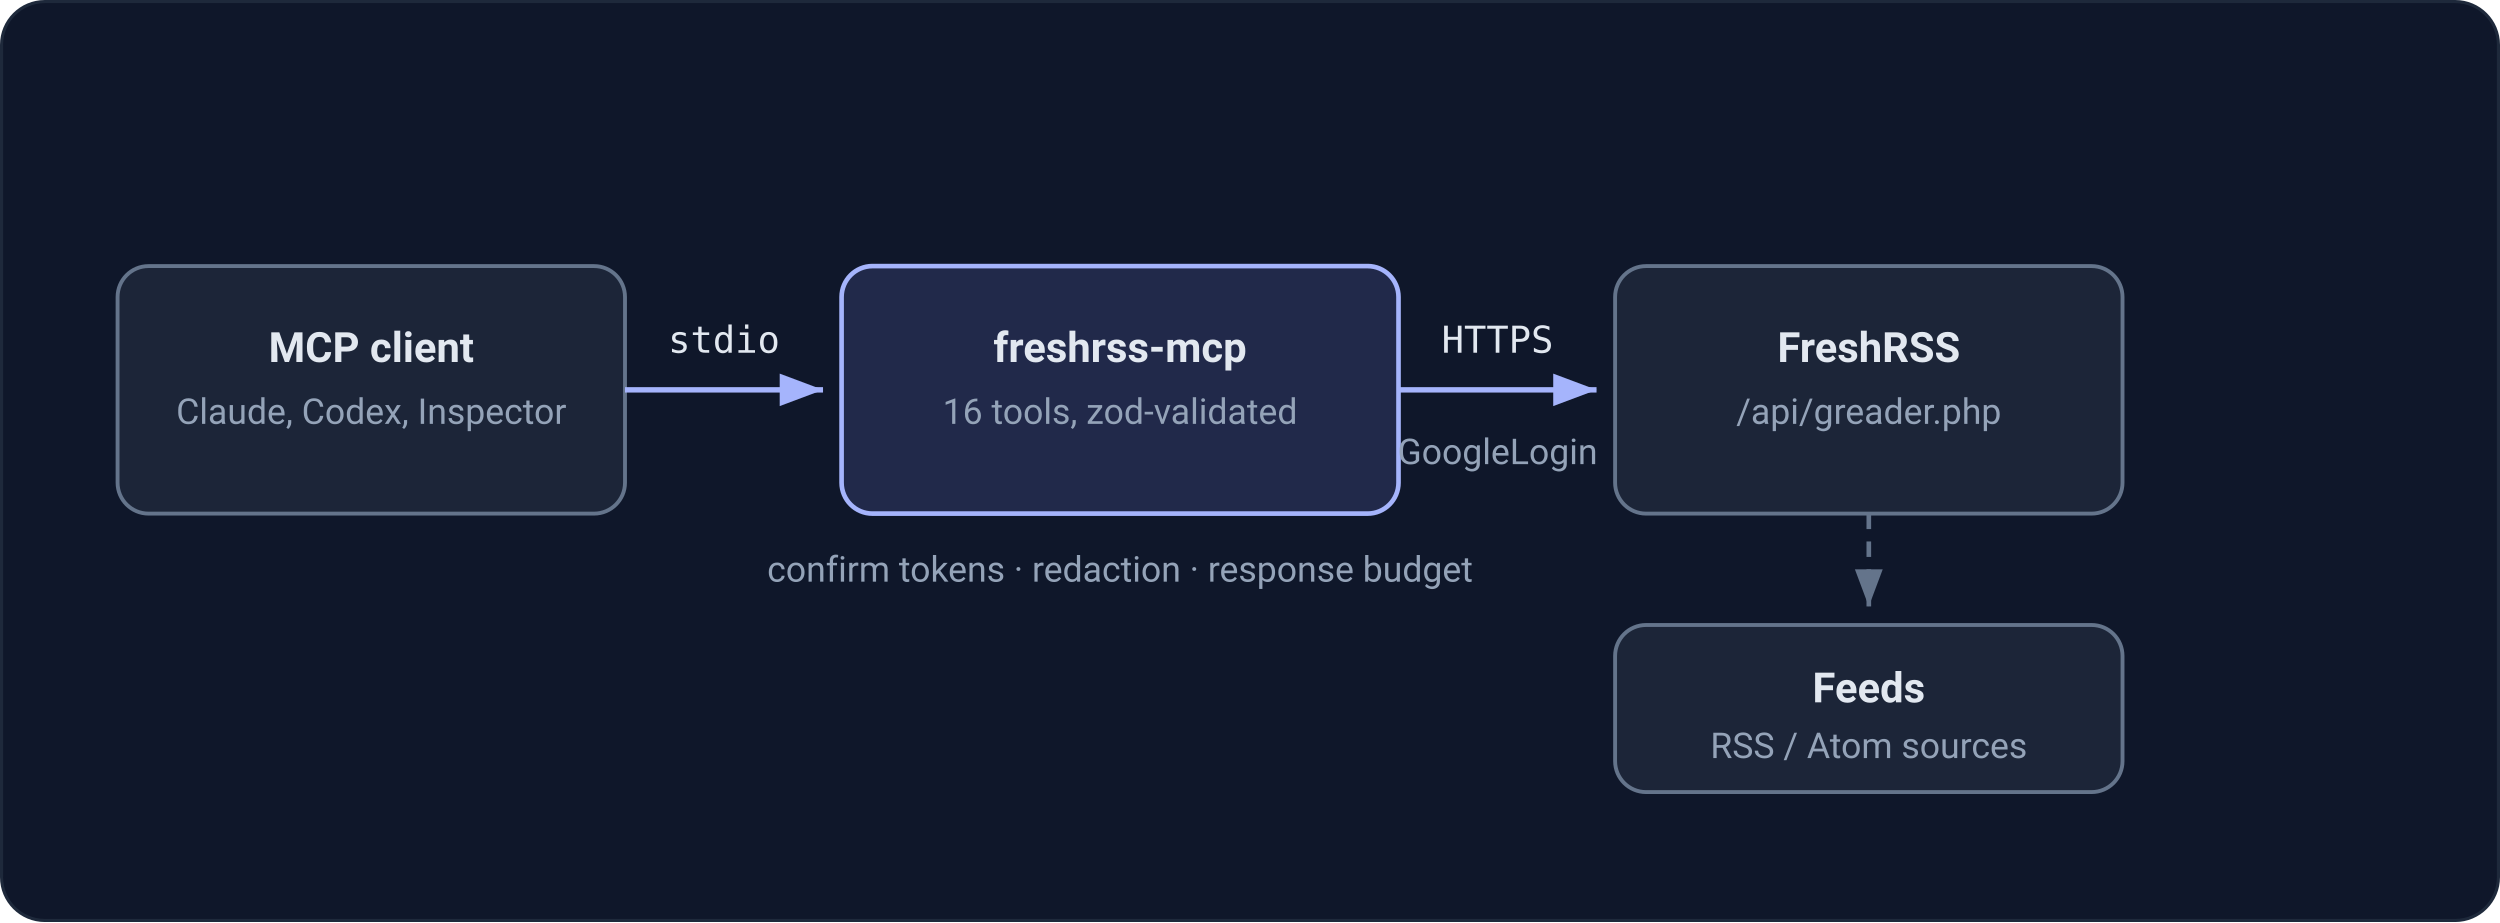
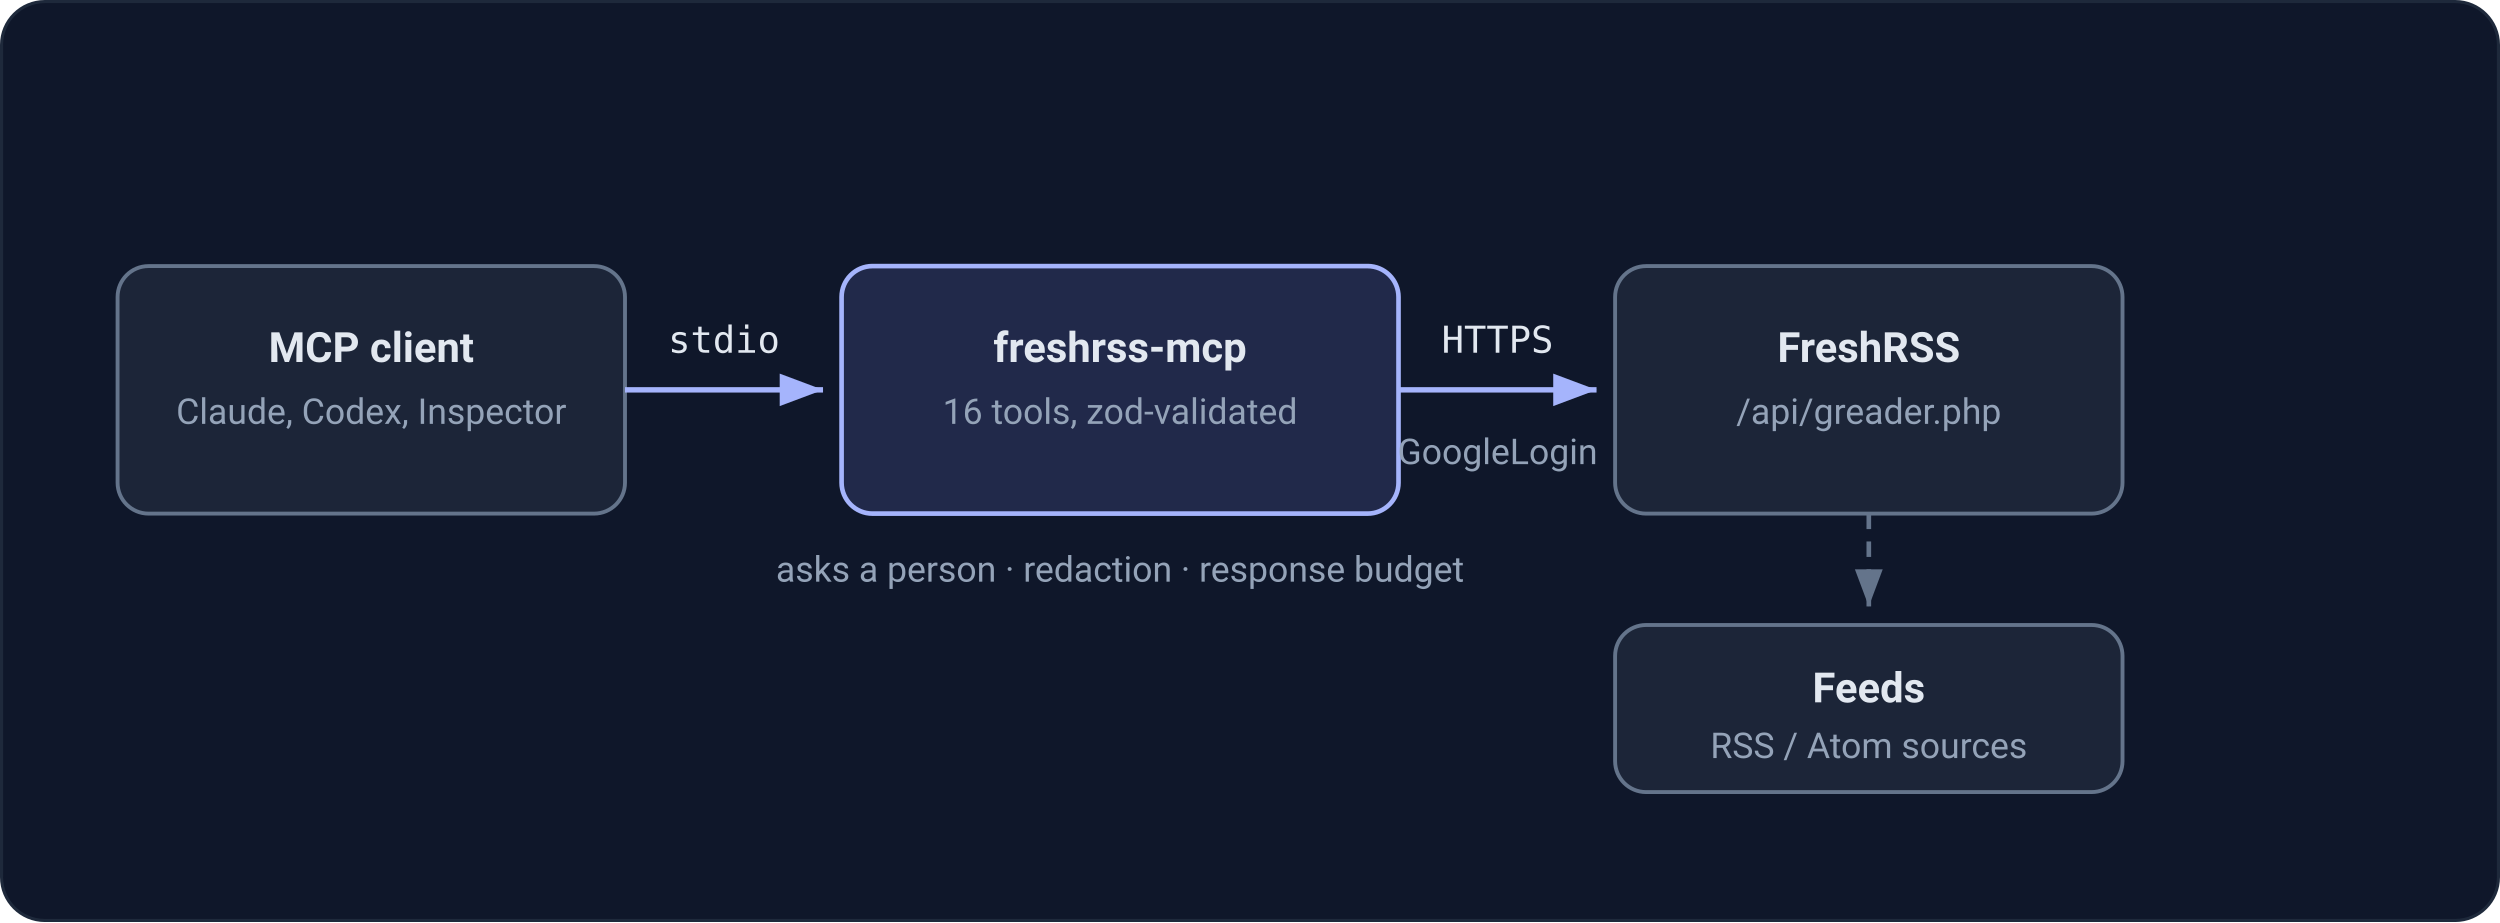
<svg xmlns="http://www.w3.org/2000/svg" viewBox="0 0 808 298" width="808" height="298" role="img" aria-labelledby="arch-title arch-desc">
  <style>
    .node { stroke-width: 1.25; }
    .node-accent { stroke-width: 1.5; }
    .edge { stroke-width: 1.5; fill: none; }
    .edge-accent { stroke-width: 1.75; fill: none; }
    .edge-dashed { stroke-dasharray: 5 4; }
    text { font-family: ui-sans-serif, system-ui, -apple-system, "Segoe UI", Roboto, "DejaVu Sans", sans-serif; font-size: 13px; }
    .label-title { font-size: 13.5px; font-weight: 600; }
    .label-mono { font-family: ui-monospace, SFMono-Regular, Menlo, Consolas, "DejaVu Sans Mono", monospace; font-size: 12px; }
    .label-muted { font-size: 11.5px; }

    .node { fill: rgba(148, 163, 184, 0.10); stroke: #64748b; }
    .node-accent { fill: rgba(129, 140, 248, 0.16); stroke: #a5b4fc; }
    .edge { stroke: #64748b; }
    .edge-accent { stroke: #a5b4fc; }
    text { fill: #e2e8f0; }
    .label-muted { fill: #94a3b8; }
    marker path { fill: #64748b; stroke: none; }
    marker.accent path { fill: #a5b4fc; }

    .surface { fill: #0f172a; stroke: #1e293b; stroke-width: 1; }
  </style>
  <rect class="surface" x="0.5" y="0.5" width="807" height="297" rx="14" />
  <g transform="translate(24, 24)">
    <defs>
      <marker id="arrow" markerWidth="9" markerHeight="9" refX="8" refY="3" orient="auto">
        <path d="M0,0 L0,6 L8,3 z" />
      </marker>
      <marker id="arrow-accent" class="accent" markerWidth="9" markerHeight="9" refX="8" refY="3" orient="auto">
        <path d="M0,0 L0,6 L8,3 z" />
      </marker>
    </defs>
    <rect class="node" x="14" y="62" width="164" height="80" rx="10" />
    <text class="label-title" x="96" y="93" text-anchor="middle">MCP client</text>
    <text class="label-muted" x="96" y="113" text-anchor="middle">Claude, Codex, Inspector</text>
    <rect class="node-accent" x="248" y="62" width="180" height="80" rx="10" />
    <text class="label-title" x="338" y="93" text-anchor="middle">freshrss-mcp</text>
    <text class="label-muted" x="338" y="113" text-anchor="middle">16 tools, zod-validated</text>
    <rect class="node" x="498" y="62" width="164" height="80" rx="10" />
    <text class="label-title" x="580" y="93" text-anchor="middle">FreshRSS</text>
    <text class="label-muted" x="580" y="113" text-anchor="middle">/api/greader.php</text>
    <rect class="node" x="498" y="178" width="164" height="54" rx="10" />
    <text class="label-title" x="580" y="203" text-anchor="middle">Feeds</text>
    <text class="label-muted" x="580" y="221" text-anchor="middle">RSS / Atom sources</text>
    <path class="edge-accent" d="M178,102 L242,102" marker-end="url(#arrow-accent)" />
    <text class="label-mono" x="210" y="90" text-anchor="middle">stdio</text>
    <path class="edge-accent" d="M428,102 L492,102" marker-end="url(#arrow-accent)" />
    <text class="label-mono" x="460" y="90" text-anchor="middle">HTTPS</text>
    <text class="label-muted" x="460" y="126" text-anchor="middle">GoogleLogin</text>
    <path class="edge edge-dashed" d="M580,142 L580,172" marker-end="url(#arrow)" />
-     <text class="label-muted" x="338" y="164" text-anchor="middle">confirm tokens · redaction · response budget</text>
+     <text class="label-muted" x="338" y="164" text-anchor="middle">asks a person · redaction · response budget</text>
  </g>
</svg>
